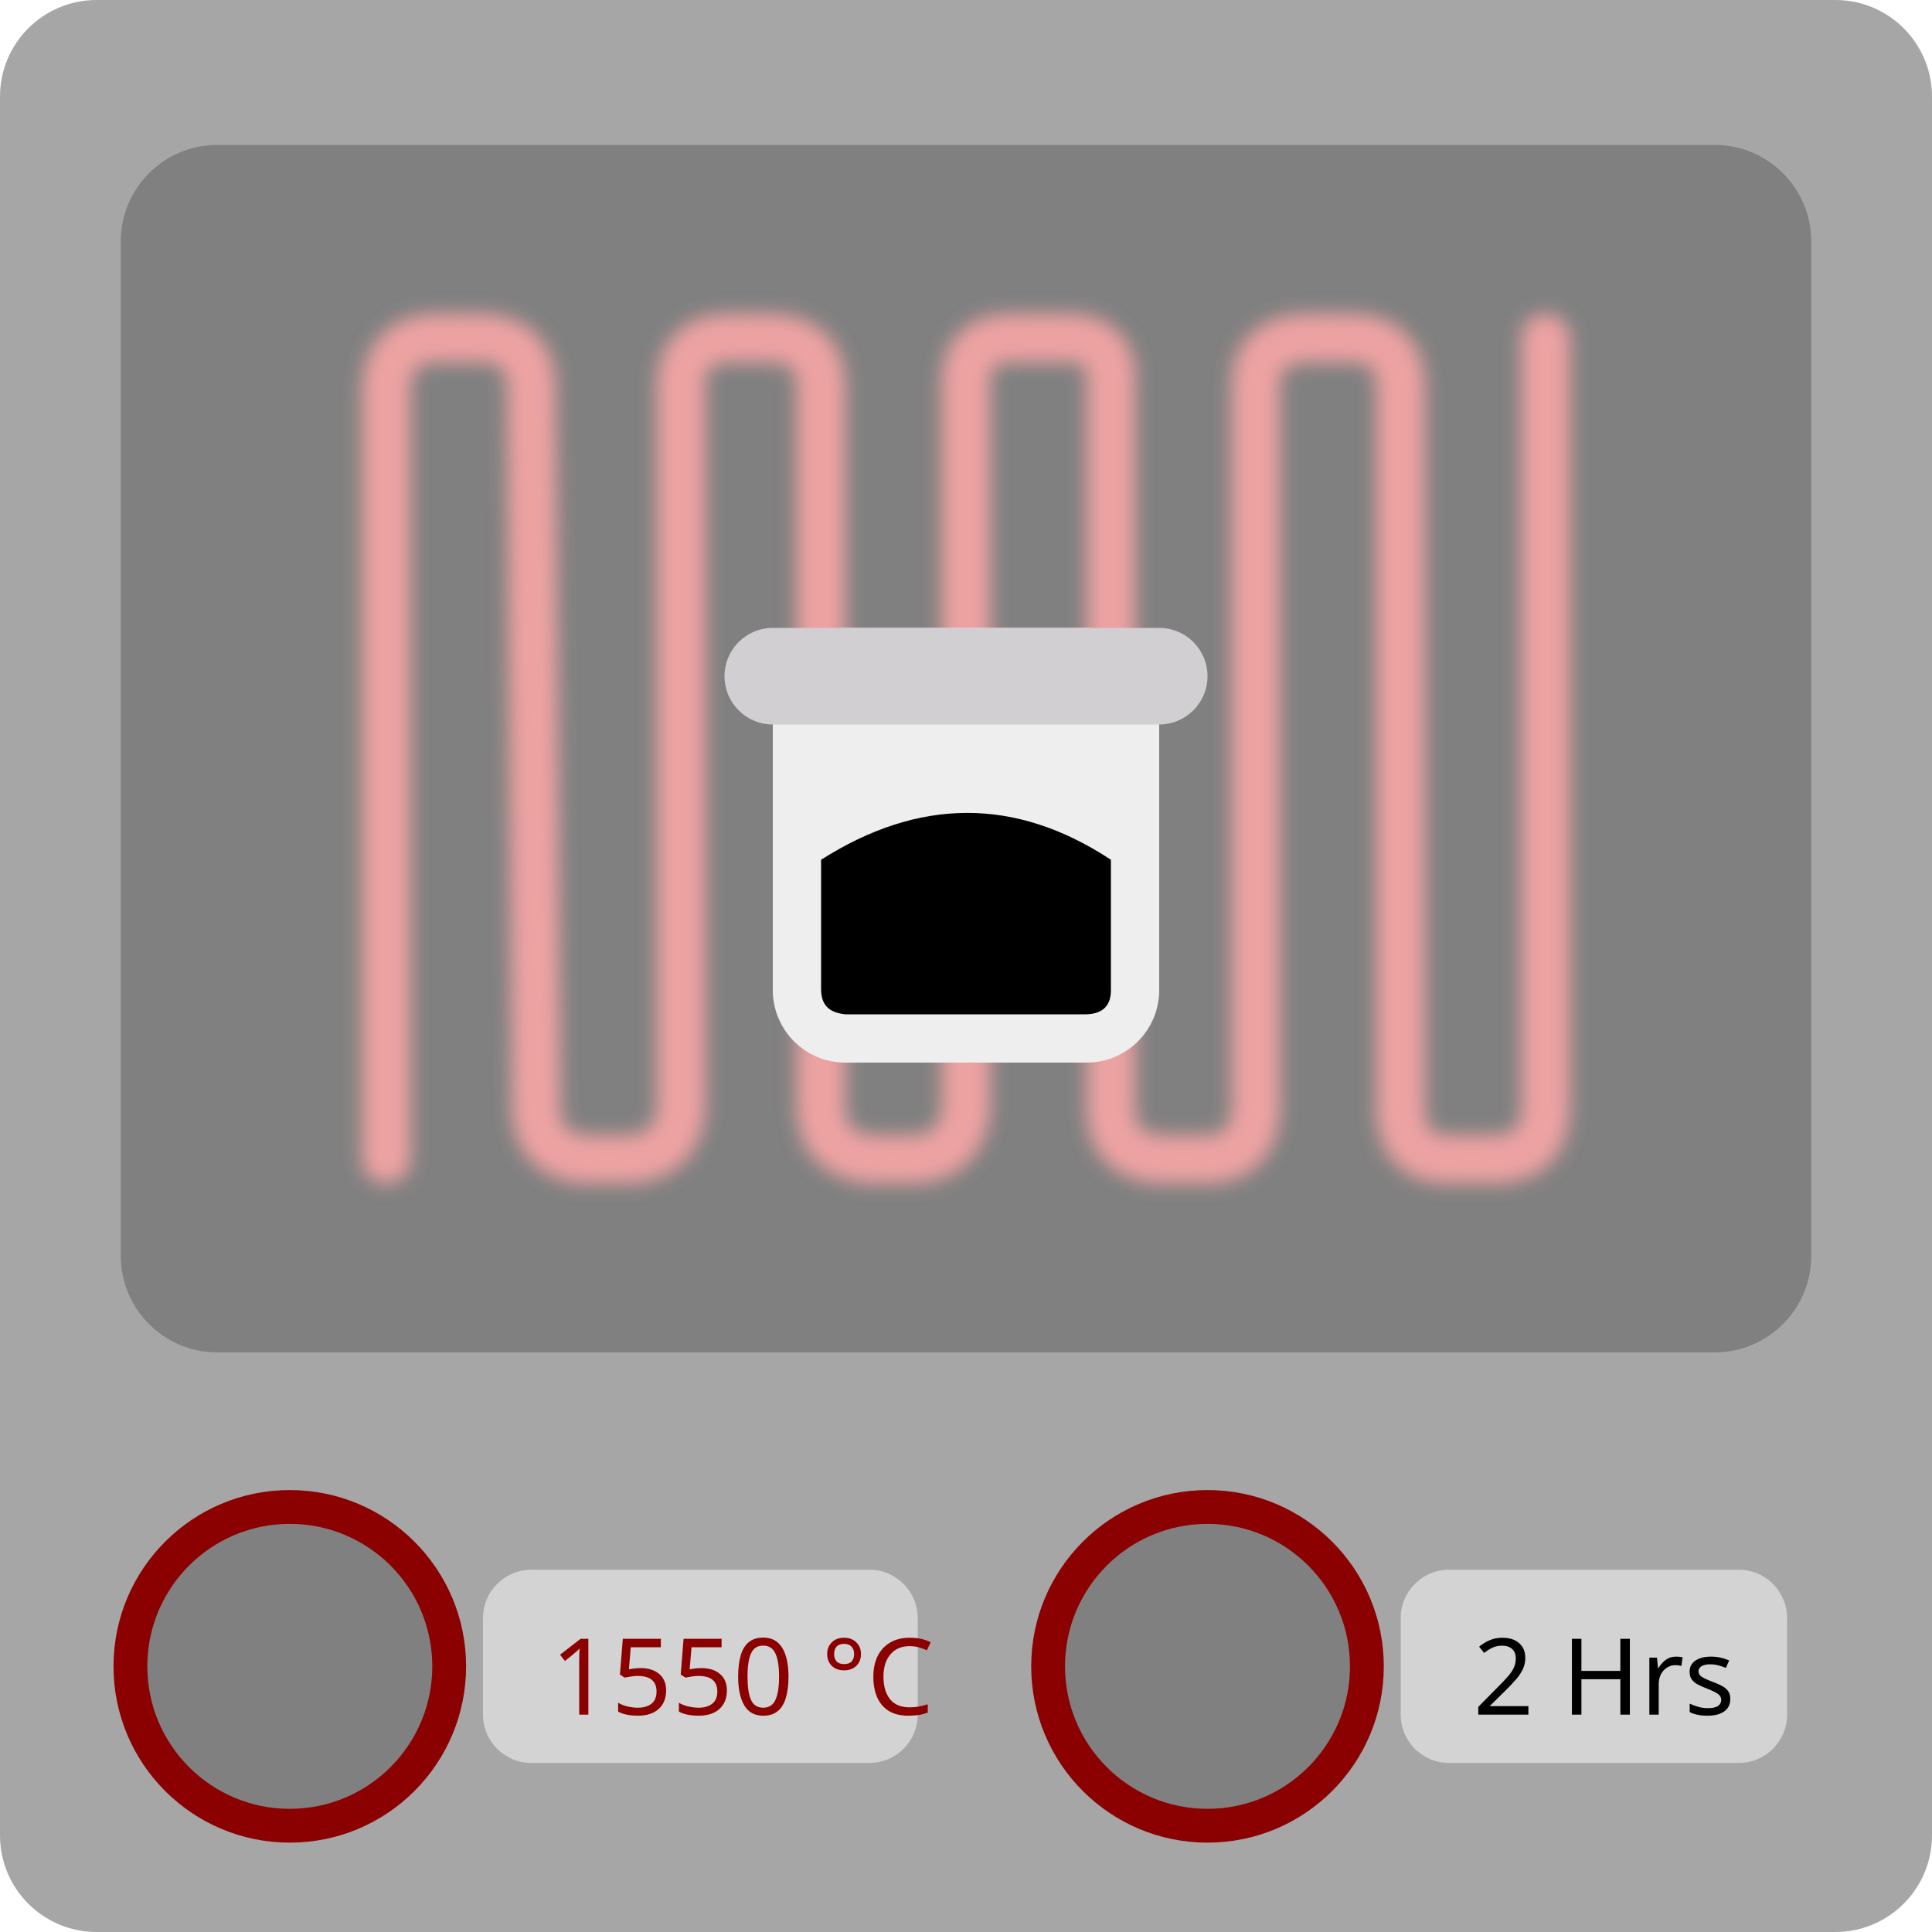
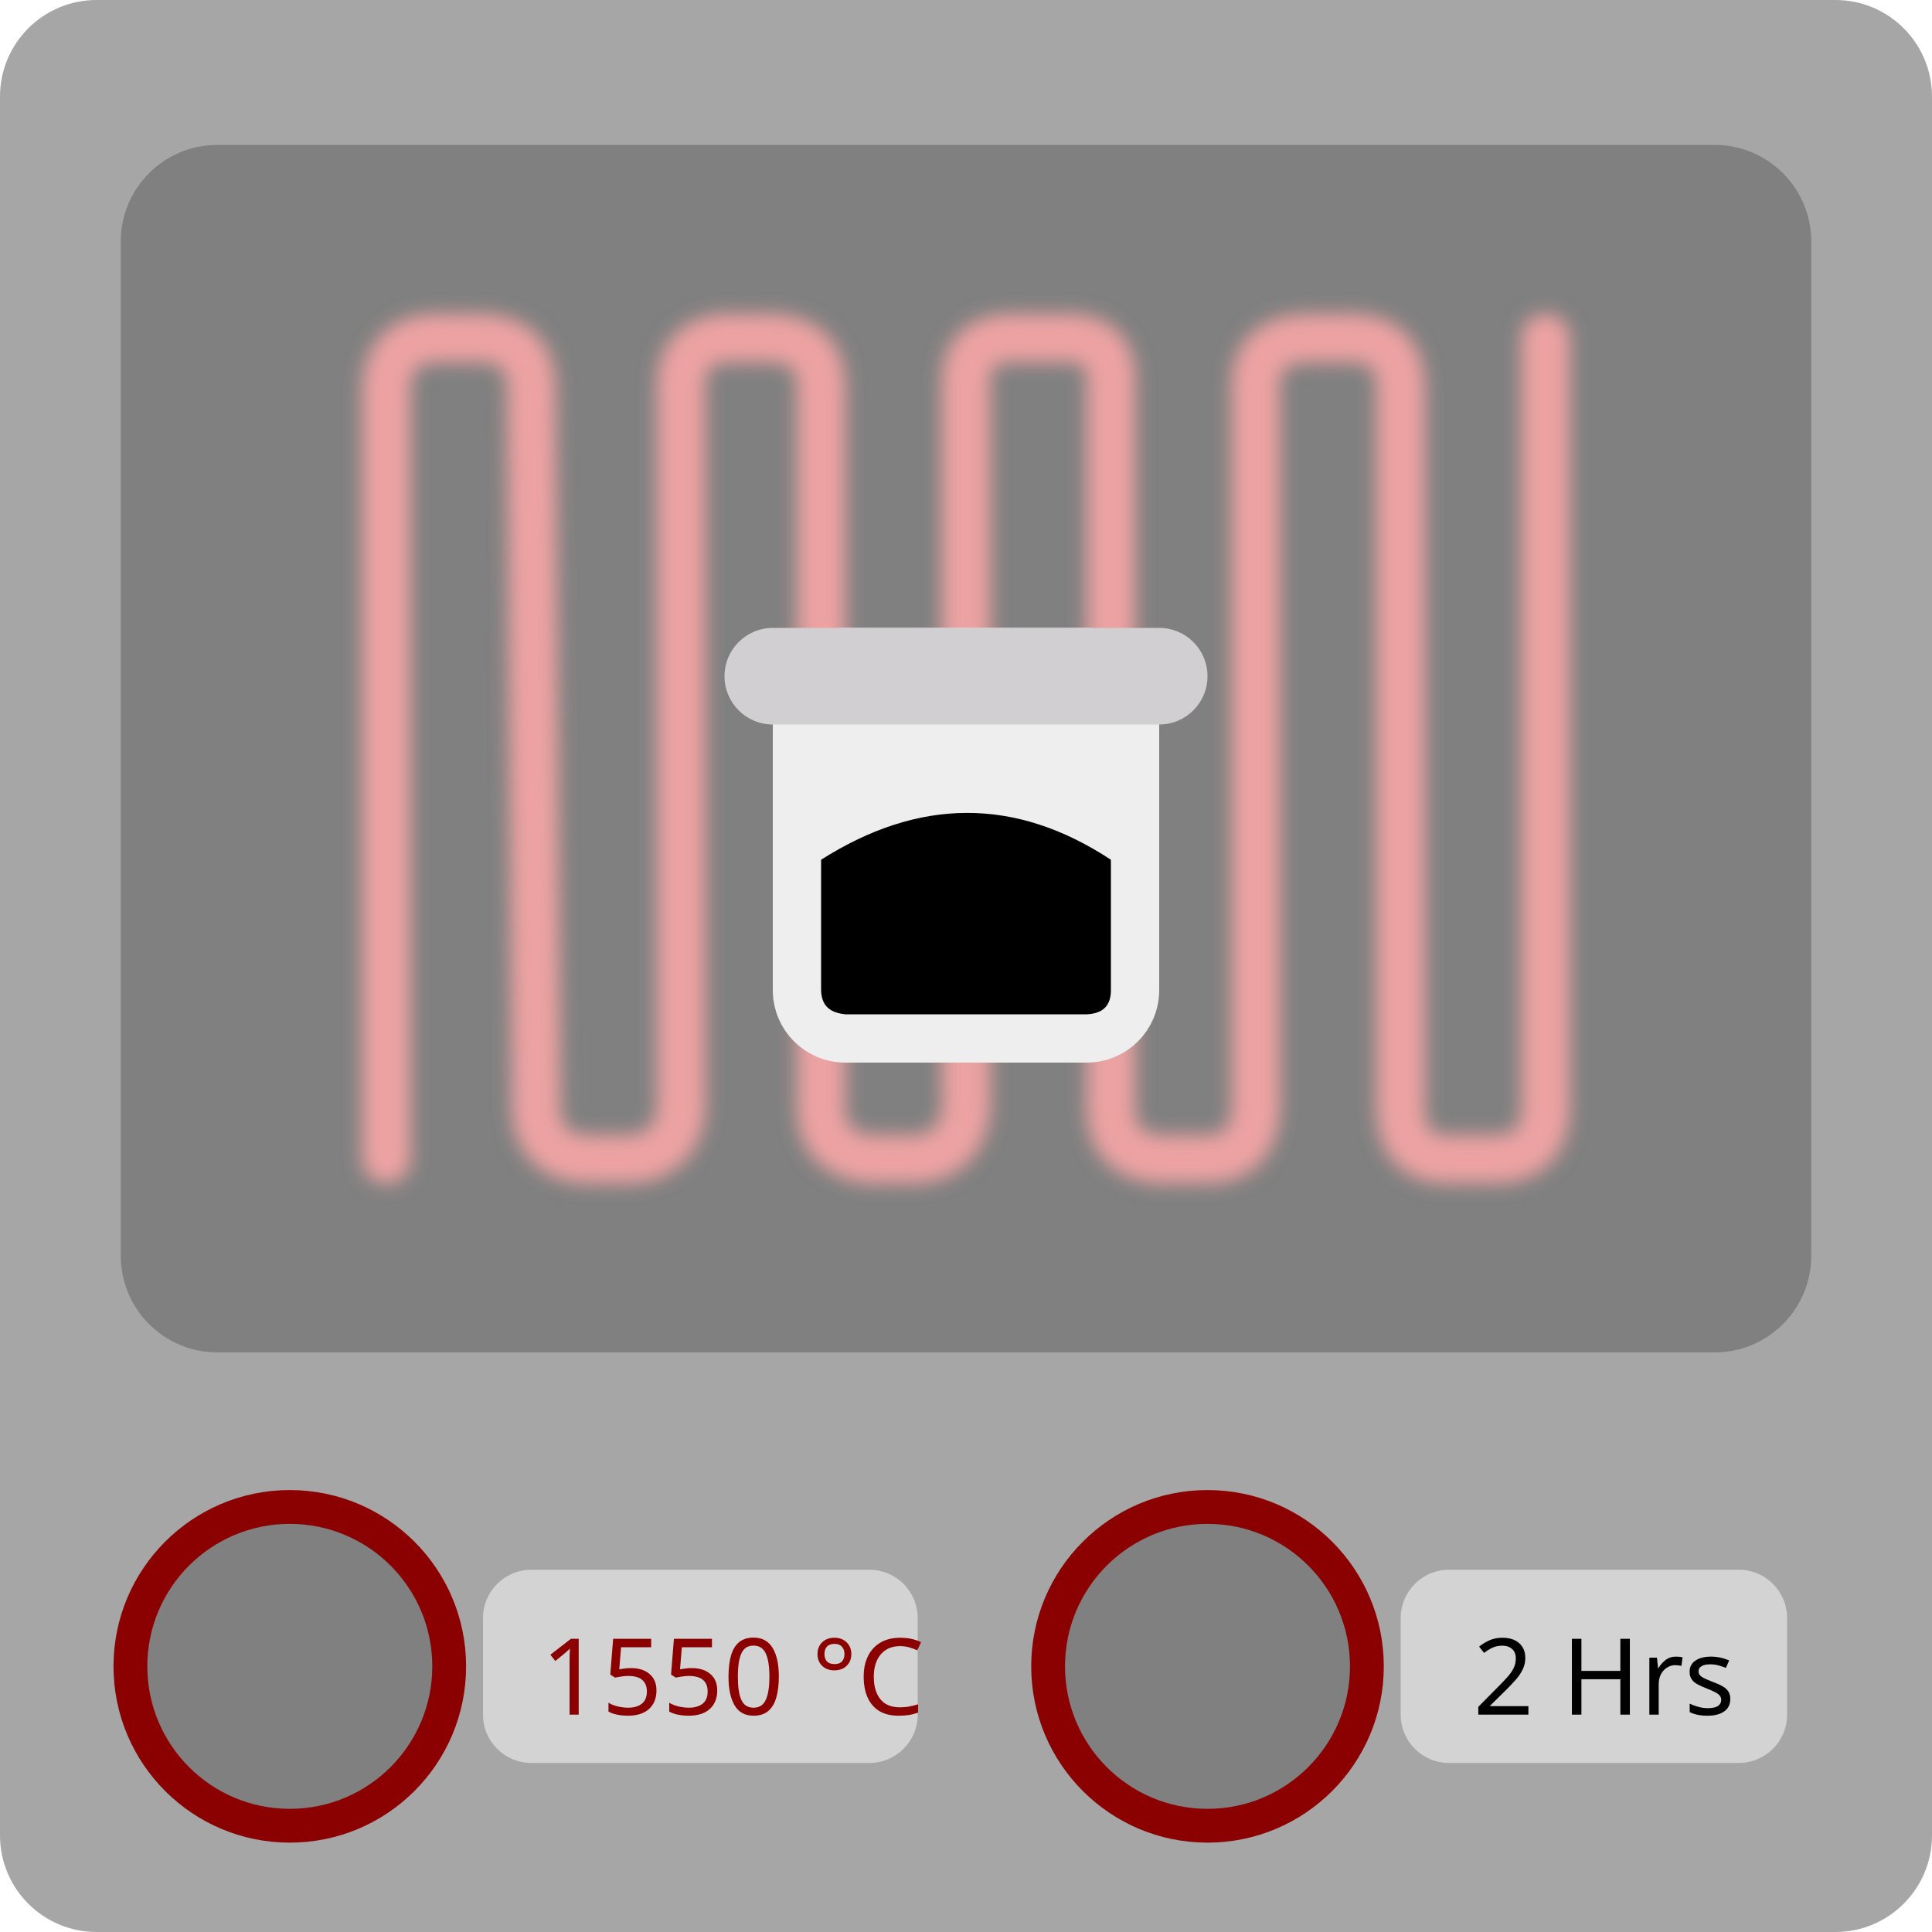
<svg xmlns="http://www.w3.org/2000/svg" viewBox="0 0 400 400" style="background:re">
  <style>
@keyframes a0_s { 0% { stroke: #eda2a2; } 50% { stroke: #f24e4e; } 100% { stroke: #eda2a2; } }
    </style>
  <rect rx="20" width="400" height="400" stroke="none" fill="#a6a6a6" />
  <rect rx="20" x="25" y="30" width="350" height="250" stroke="none" fill="#808080" />
  <path d="M0,0L0,-160C0.449,-165.989,3.315,-169.753,10,-170L20,-170C25.722,-169.703,29.752,-167.254,30,-160L31,-10C31.436,-4.233,34.394,-0.585,41,0L51,0C57.194,-0.728,60.336,-4.236,61,-10L61,-160C61.001,-166.106,63.934,-169.501,70,-170L80,-170C86.351,-169.684,89.934,-166.601,90,-160L90,-10C90.257,-4.516,93.22,-0.869,100,0L110,0C115.407,-0.57,119.056,-3.484,120,-10L120,-160C119.729,-166.467,122.694,-170.121,130,-170L140,-170C146.525,-170.303,150.573,-167.784,150,-160L150,-10C150.241,-3.305,154.075,-0.516,160,0L170,0C176.56,-0.107,179.457,-3.876,180,-10L180,-160C179.887,-166.051,183.102,-169.478,190,-170L200,-170C205.875,-169.871,209.811,-167.298,210,-160L210,-10C210.317,-4.137,212.678,0.013,220,0L230,0C235.895,-0.25,239.517,-3.084,240,-10L240,-170" fill="none" stroke-linecap="round" stroke="#eda2a2" stroke-width="10" filter="blur(2px)" transform="translate(80,240)" style="animation: 1s linear infinite both a0_s;" />
  <rect x="165" y="135" width="70" height="80" fill="#eeeeee" rx="10" stroke="#eeeeee" stroke-width="10" />
  <path d="M0,0C-2.827,-0.305,-4.924,-1.466,-5,-5L-5,-32C15.118,-44.779,35.121,-45.082,55,-32L55,-5C55.014,-1.885,53.434,-0.144,50,0Z" transform="translate(175,210)" />
  <ellipse rx="33" cx="60" cy="345" stroke="#8b0000" stroke-width="7px" fill="#808080" />
  <rect rx="10" x="100" y="325" width="90" height="40" stroke="none" fill="#d3d3d3" />
-   <text x="114" y="355" font-size="22" font-family="impact" fill="#8b0000">1550 °C</text>
+   <text x="112" y="355" font-size="22" font-family="impact" fill="#8b0000">1550 °C</text>
  <ellipse rx="33" cx="250" cy="345" stroke="#8b0000" stroke-width="7px" fill="#808080" />
  <rect rx="10" x="290" y="325" width="80" height="40" stroke="none" fill="#d3d3d3" />
  <text x="305" y="355" font-size="22" font-family="impact" fill="#000000">2 Hrs</text>
  <rect rx="10" x="150" y="130" width="100" height="20" stroke="none" fill="#d1cfd1" />
</svg>
